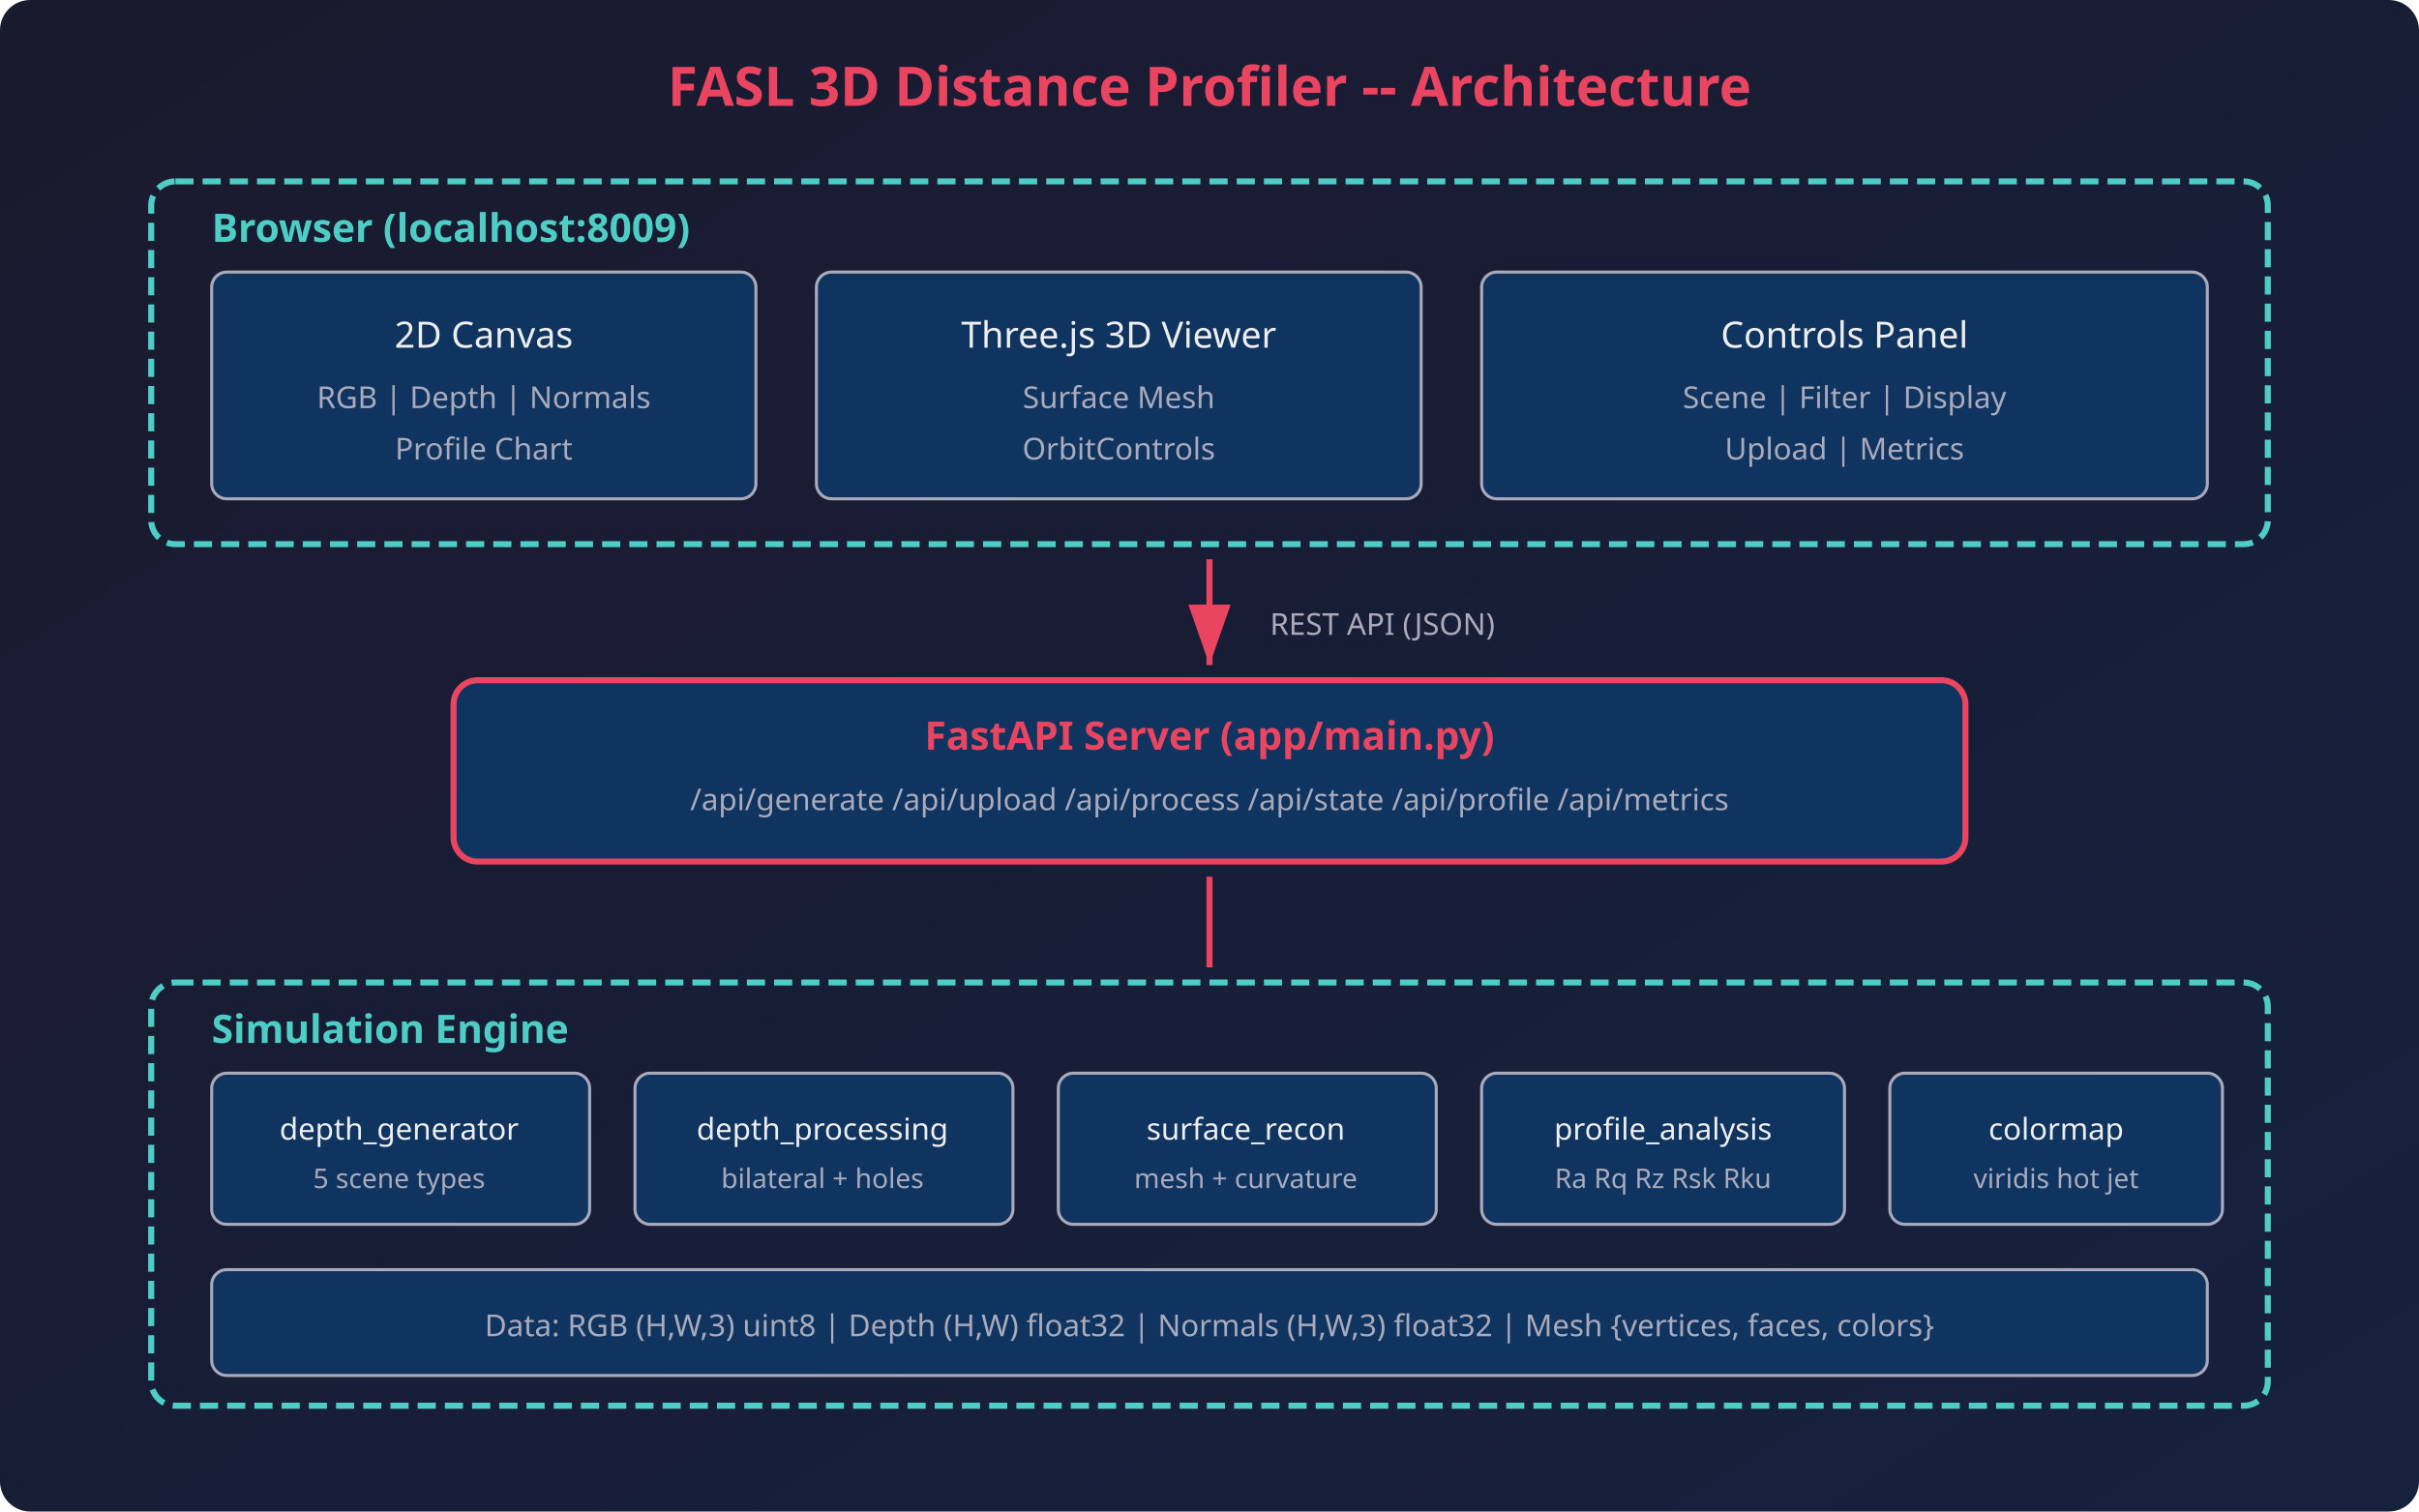
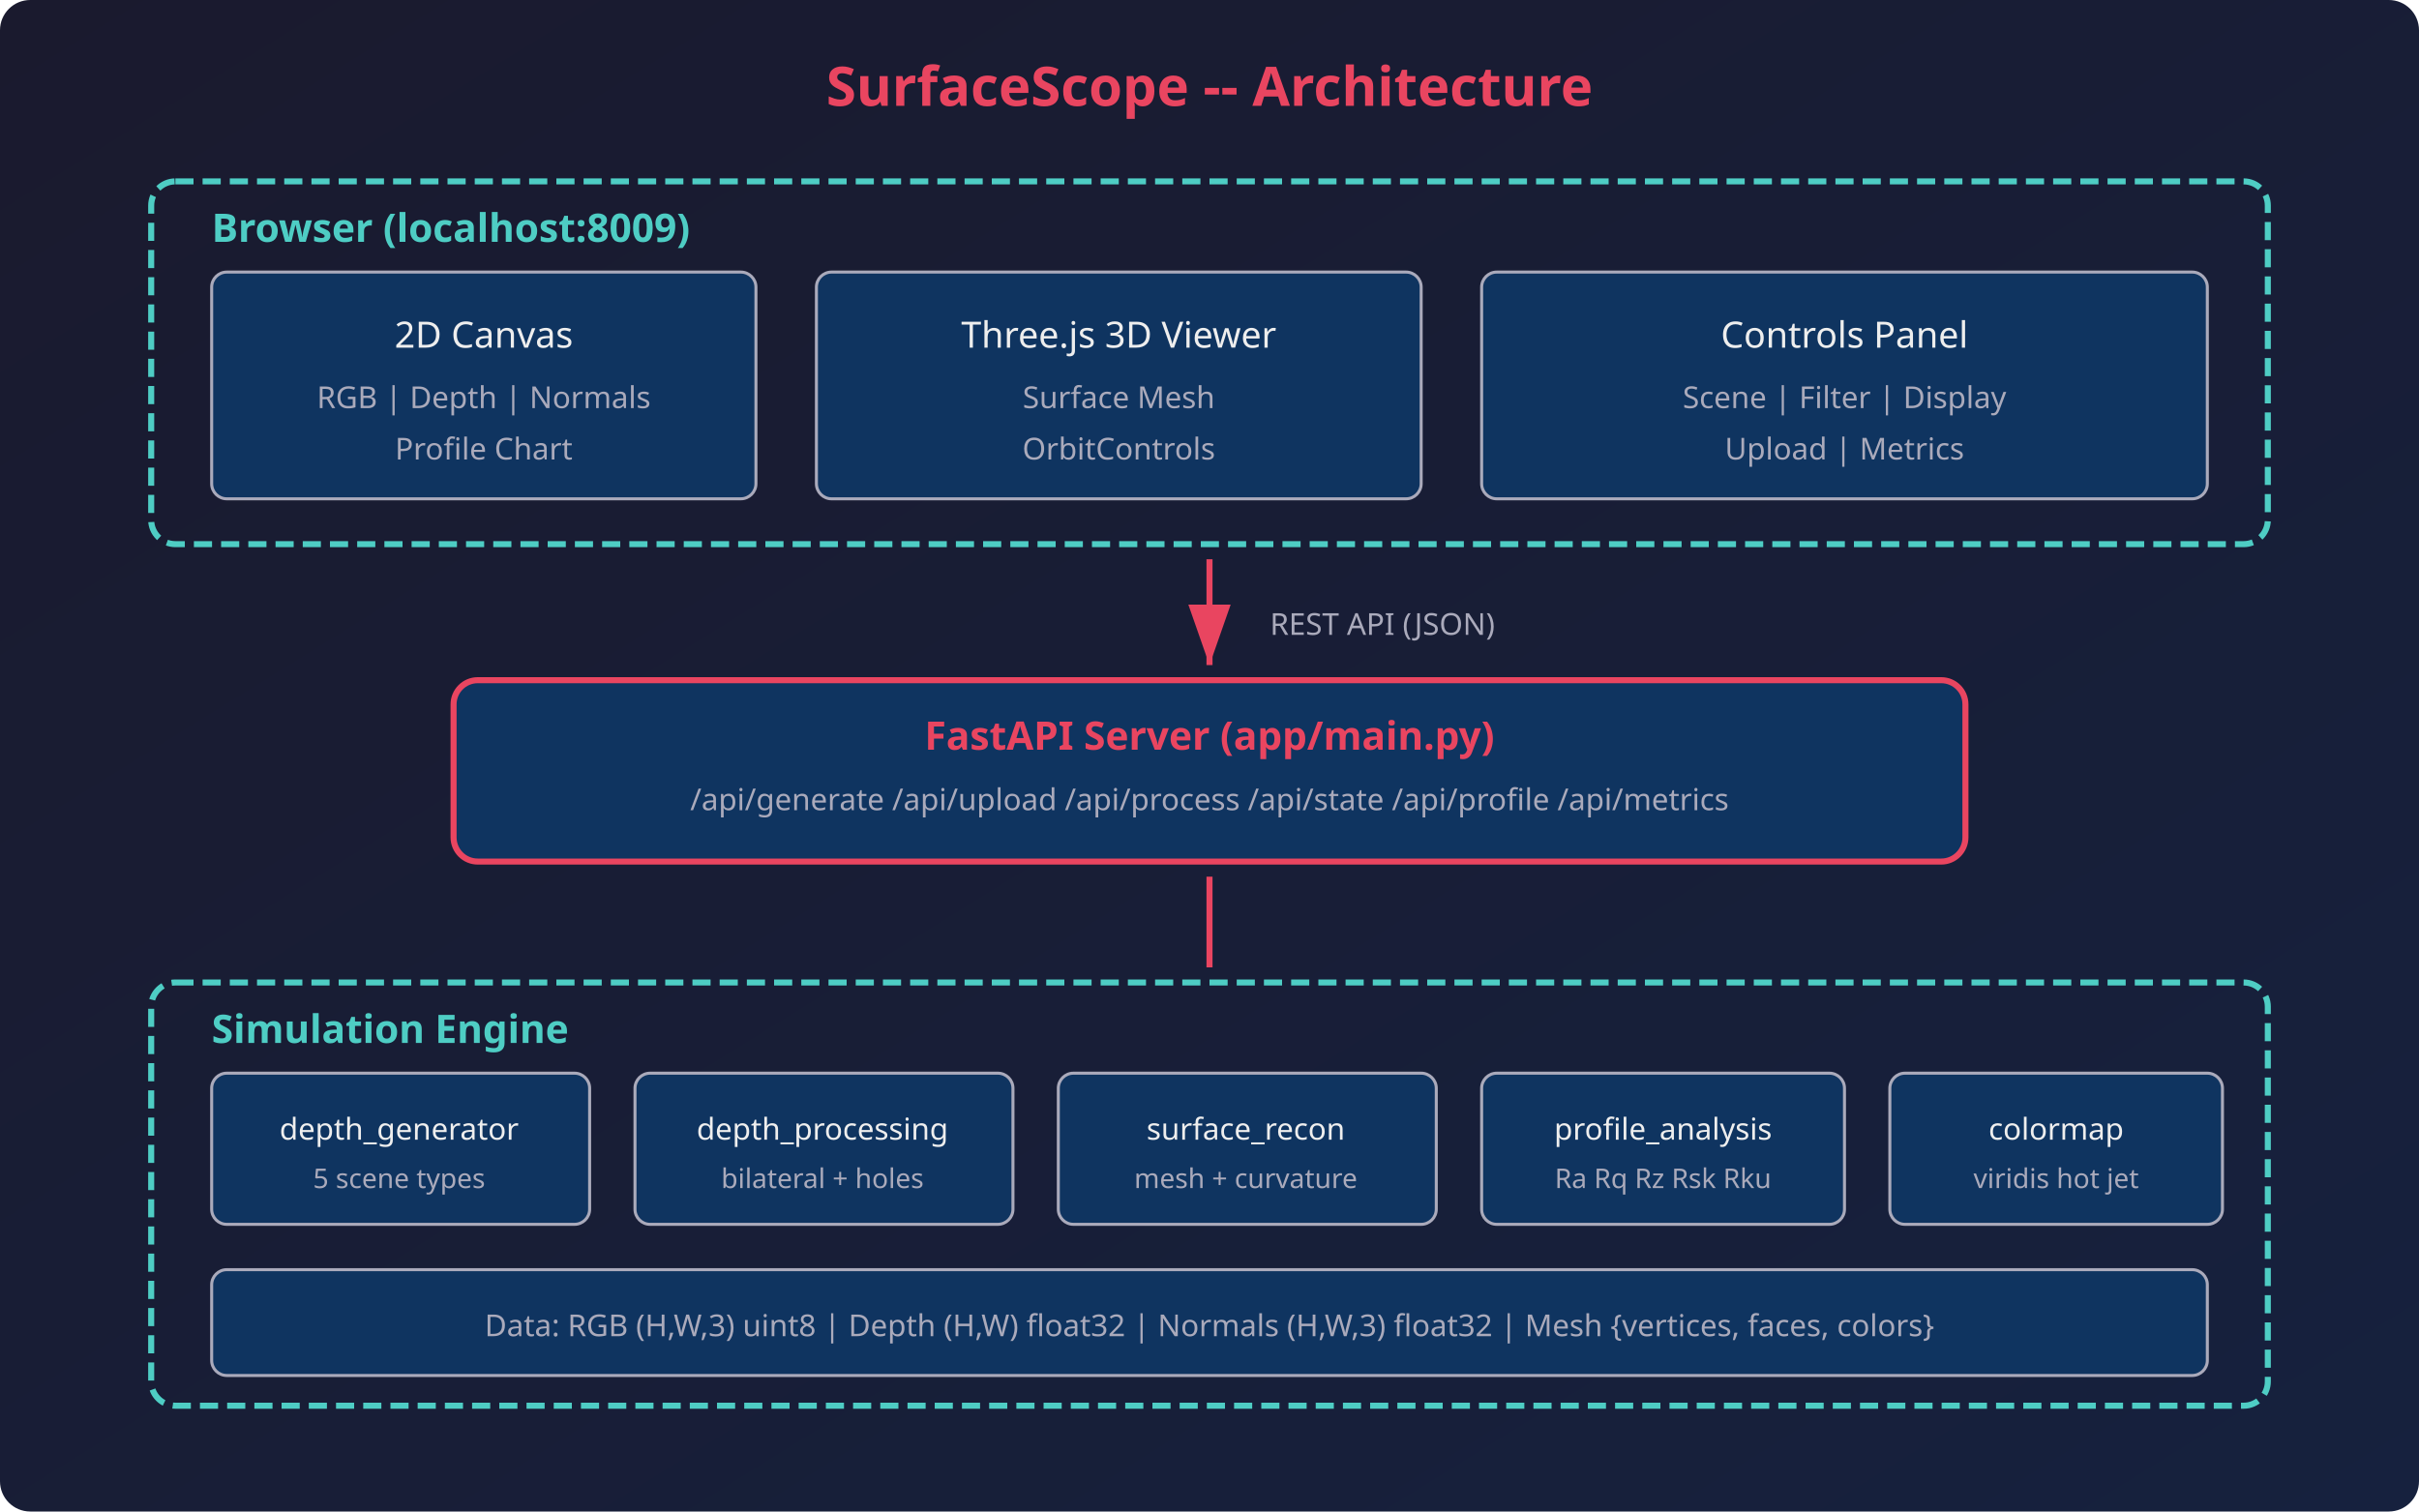
<svg xmlns="http://www.w3.org/2000/svg" viewBox="0 0 800 500" font-family="Segoe UI, sans-serif">
  <defs>
    <linearGradient id="grad1" x1="0%" y1="0%" x2="100%" y2="100%">
      <stop offset="0%" style="stop-color:#1a1a2e;stop-opacity:1" />
      <stop offset="100%" style="stop-color:#16213e;stop-opacity:1" />
    </linearGradient>
  </defs>
  <rect width="800" height="500" fill="url(#grad1)" rx="10" />
-   <text x="400" y="35" fill="#e94560" font-size="18" font-weight="bold" text-anchor="middle">FASL 3D Distance Profiler -- Architecture</text>
+   <text x="400" y="35" fill="#e94560" font-size="18" font-weight="bold" text-anchor="middle">SurfaceScope -- Architecture</text>
  <rect x="50" y="60" width="700" height="120" fill="none" stroke="#4ecdc4" stroke-width="2" rx="8" stroke-dasharray="6,3" />
  <text x="70" y="80" fill="#4ecdc4" font-size="13" font-weight="bold">Browser (localhost:8009)</text>
  <rect x="70" y="90" width="180" height="75" fill="#0f3460" stroke="#aab" rx="5" />
  <text x="160" y="115" fill="#eee" font-size="12" text-anchor="middle">2D Canvas</text>
  <text x="160" y="135" fill="#aab" font-size="10" text-anchor="middle">RGB | Depth | Normals</text>
  <text x="160" y="152" fill="#aab" font-size="10" text-anchor="middle">Profile Chart</text>
  <rect x="270" y="90" width="200" height="75" fill="#0f3460" stroke="#aab" rx="5" />
  <text x="370" y="115" fill="#eee" font-size="12" text-anchor="middle">Three.js 3D Viewer</text>
  <text x="370" y="135" fill="#aab" font-size="10" text-anchor="middle">Surface Mesh</text>
  <text x="370" y="152" fill="#aab" font-size="10" text-anchor="middle">OrbitControls</text>
  <rect x="490" y="90" width="240" height="75" fill="#0f3460" stroke="#aab" rx="5" />
  <text x="610" y="115" fill="#eee" font-size="12" text-anchor="middle">Controls Panel</text>
  <text x="610" y="135" fill="#aab" font-size="10" text-anchor="middle">Scene | Filter | Display</text>
  <text x="610" y="152" fill="#aab" font-size="10" text-anchor="middle">Upload | Metrics</text>
  <line x1="400" y1="185" x2="400" y2="220" stroke="#e94560" stroke-width="2" marker-end="url(#arrowhead)" />
  <text x="420" y="210" fill="#aab" font-size="10">REST API (JSON)</text>
  <rect x="150" y="225" width="500" height="60" fill="#0f3460" stroke="#e94560" stroke-width="2" rx="8" />
  <text x="400" y="248" fill="#e94560" font-size="13" font-weight="bold" text-anchor="middle">FastAPI Server (app/main.py)</text>
  <text x="400" y="268" fill="#aab" font-size="10" text-anchor="middle">/api/generate  /api/upload  /api/process  /api/state  /api/profile  /api/metrics</text>
  <line x1="400" y1="290" x2="400" y2="320" stroke="#e94560" stroke-width="2" />
  <rect x="50" y="325" width="700" height="140" fill="none" stroke="#4ecdc4" stroke-width="2" rx="8" stroke-dasharray="6,3" />
  <text x="70" y="345" fill="#4ecdc4" font-size="13" font-weight="bold">Simulation Engine</text>
  <rect x="70" y="355" width="125" height="50" fill="#0f3460" stroke="#aab" rx="5" />
  <text x="132" y="377" fill="#eee" font-size="10" text-anchor="middle">depth_generator</text>
  <text x="132" y="393" fill="#aab" font-size="9" text-anchor="middle">5 scene types</text>
  <rect x="210" y="355" width="125" height="50" fill="#0f3460" stroke="#aab" rx="5" />
  <text x="272" y="377" fill="#eee" font-size="10" text-anchor="middle">depth_processing</text>
  <text x="272" y="393" fill="#aab" font-size="9" text-anchor="middle">bilateral + holes</text>
  <rect x="350" y="355" width="125" height="50" fill="#0f3460" stroke="#aab" rx="5" />
  <text x="412" y="377" fill="#eee" font-size="10" text-anchor="middle">surface_recon</text>
  <text x="412" y="393" fill="#aab" font-size="9" text-anchor="middle">mesh + curvature</text>
  <rect x="490" y="355" width="120" height="50" fill="#0f3460" stroke="#aab" rx="5" />
  <text x="550" y="377" fill="#eee" font-size="10" text-anchor="middle">profile_analysis</text>
  <text x="550" y="393" fill="#aab" font-size="9" text-anchor="middle">Ra Rq Rz Rsk Rku</text>
  <rect x="625" y="355" width="110" height="50" fill="#0f3460" stroke="#aab" rx="5" />
  <text x="680" y="377" fill="#eee" font-size="10" text-anchor="middle">colormap</text>
  <text x="680" y="393" fill="#aab" font-size="9" text-anchor="middle">viridis hot jet</text>
  <rect x="70" y="420" width="660" height="35" fill="#0f3460" stroke="#aab" rx="5" />
  <text x="400" y="442" fill="#aab" font-size="10" text-anchor="middle">Data: RGB (H,W,3) uint8 | Depth (H,W) float32 | Normals (H,W,3) float32 | Mesh {vertices, faces, colors}</text>
  <defs>
    <marker id="arrowhead" markerWidth="10" markerHeight="7" refX="10" refY="3.5" orient="auto">
      <polygon points="0 0, 10 3.5, 0 7" fill="#e94560" />
    </marker>
  </defs>
</svg>
